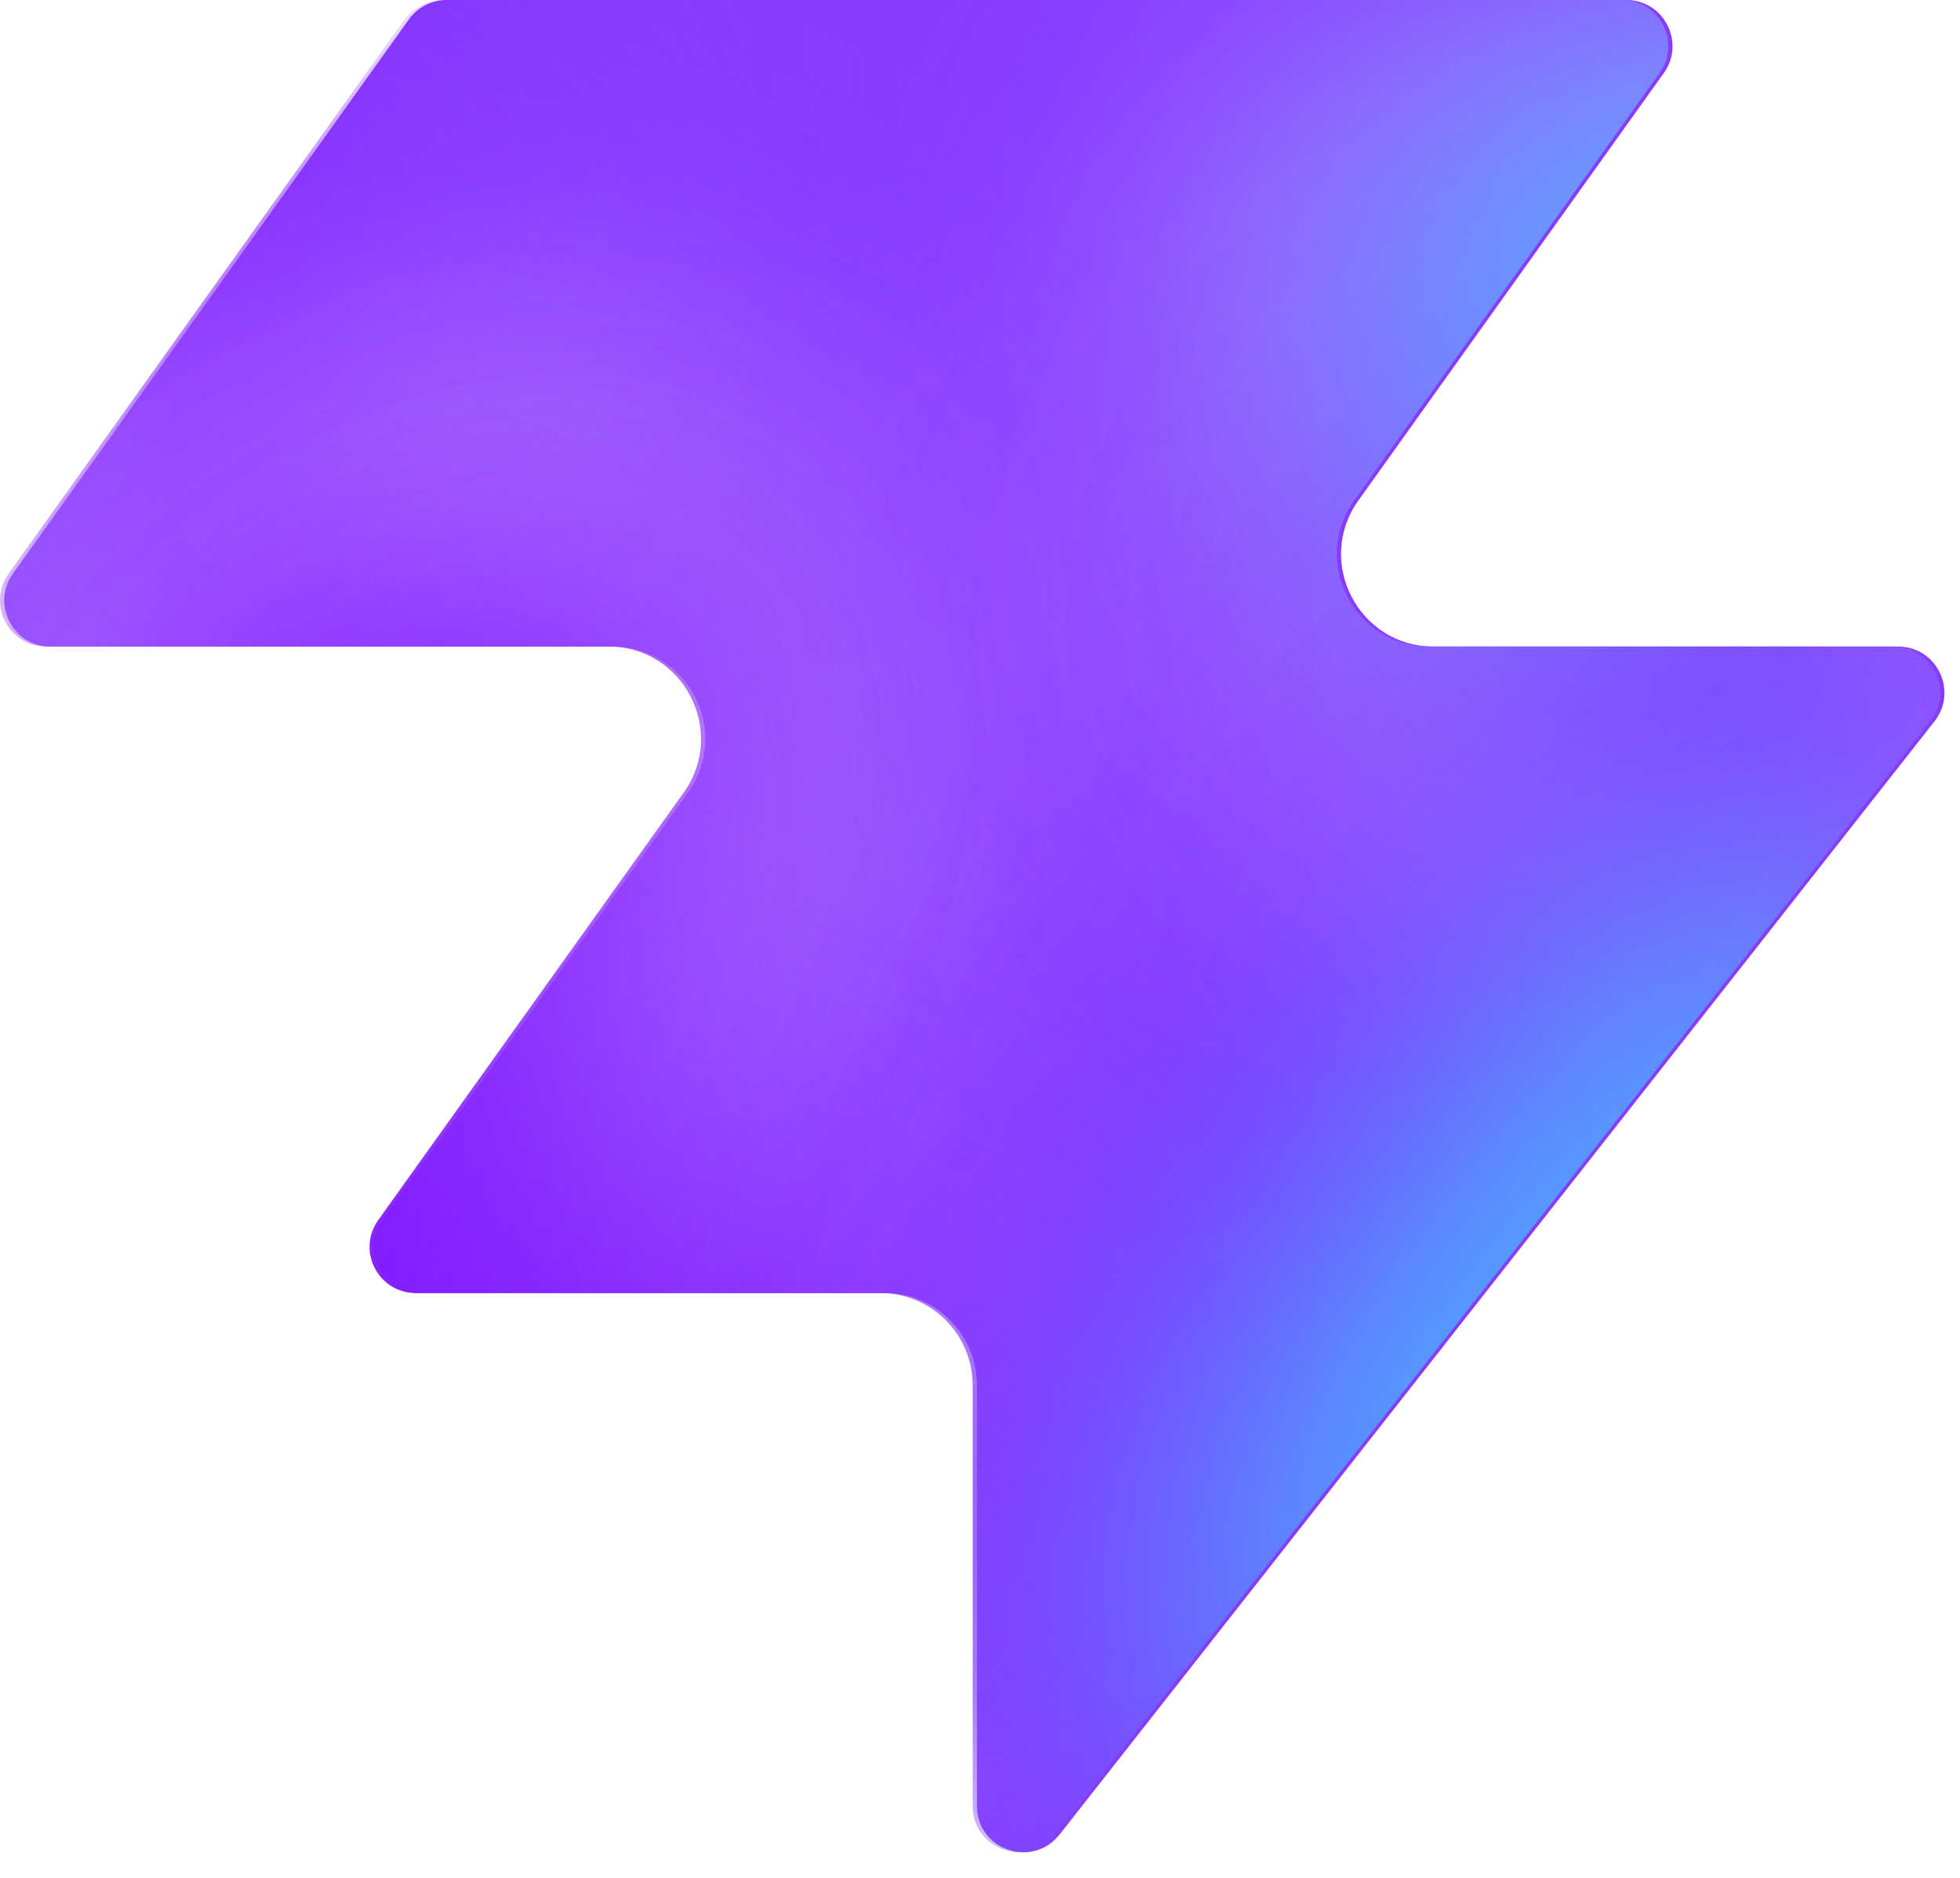
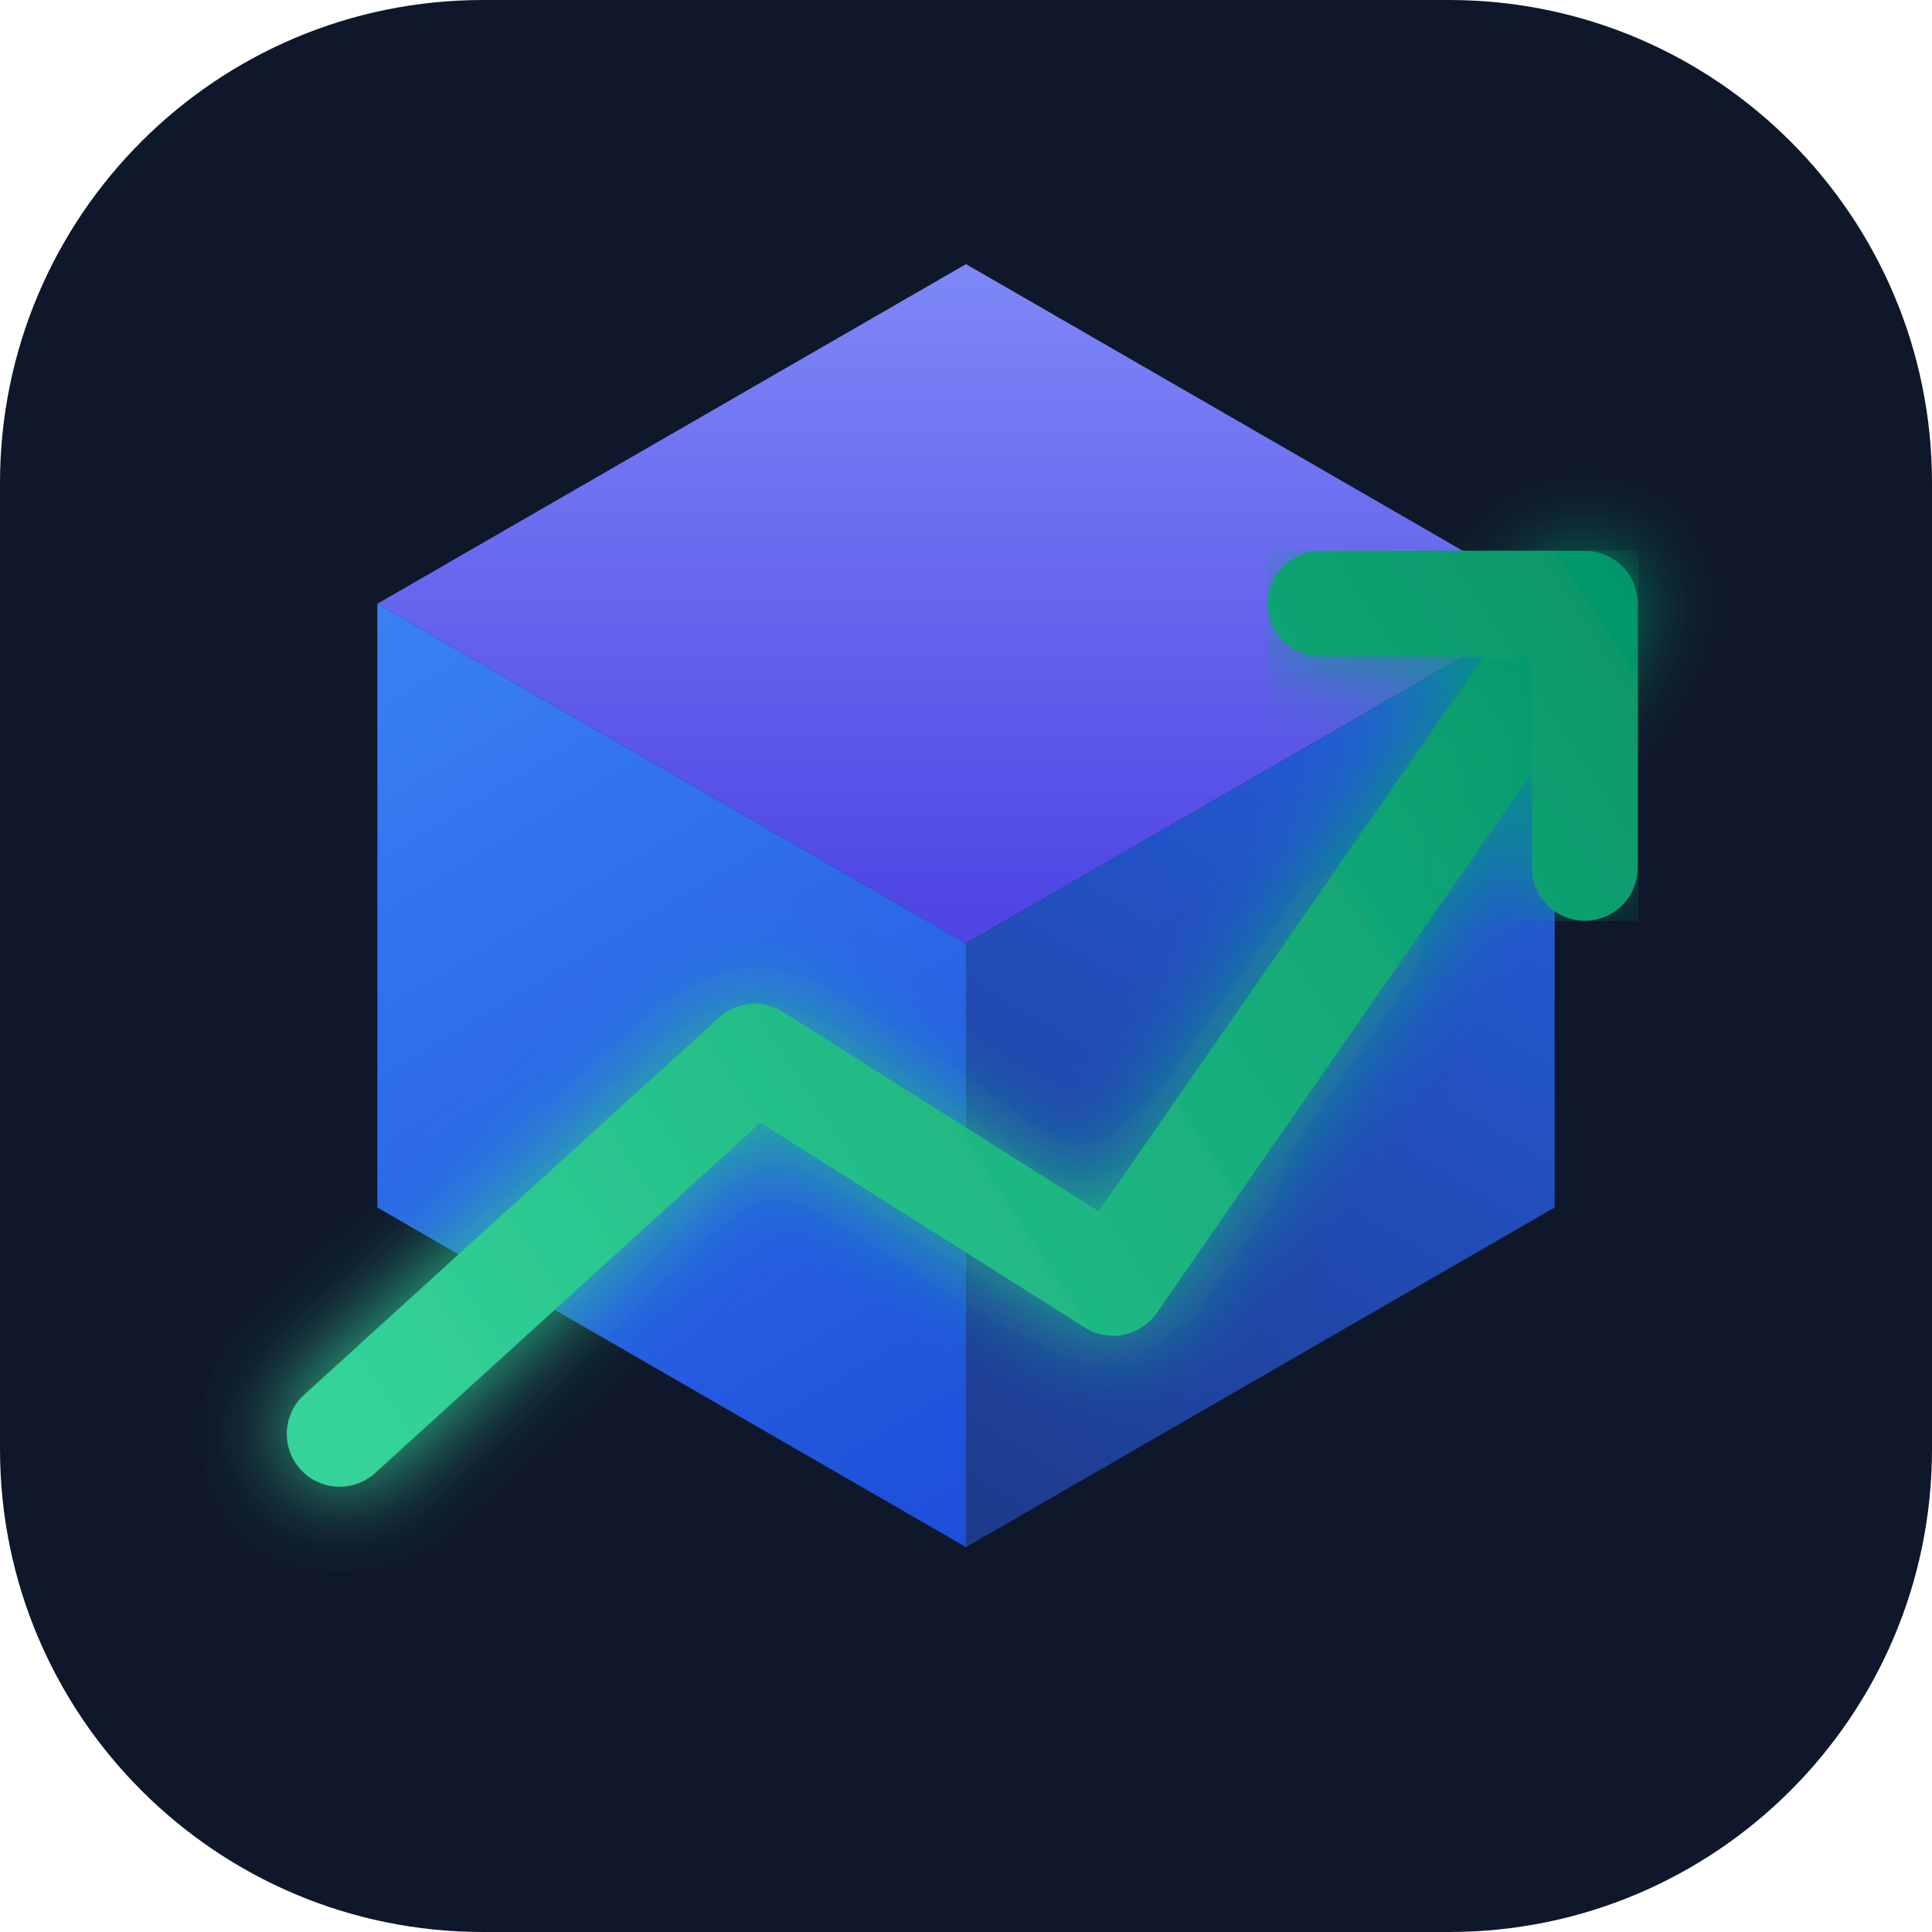
- <svg xmlns="http://www.w3.org/2000/svg" width="48" height="46" fill="none" viewBox="0 0 48 46">
-   <path fill="#863bff" d="M25.946 44.938c-.664.845-2.021.375-2.021-.698V33.937a2.26 2.26 0 0 0-2.262-2.262H10.287c-.92 0-1.456-1.04-.92-1.788l7.48-10.471c1.07-1.497 0-3.578-1.842-3.578H1.237c-.92 0-1.456-1.04-.92-1.788L10.013.474c.214-.297.556-.474.92-.474h28.894c.92 0 1.456 1.04.92 1.788l-7.48 10.471c-1.07 1.498 0 3.579 1.842 3.579h11.377c.943 0 1.473 1.088.89 1.83L25.947 44.94z" style="fill:#863bff;fill:color(display-p3 .525 .23 1);fill-opacity:1" />
-   <mask id="a" width="48" height="46" x="0" y="0" maskUnits="userSpaceOnUse" style="mask-type:alpha">
-     <path fill="#000" d="M25.842 44.938c-.664.844-2.021.375-2.021-.698V33.937a2.26 2.26 0 0 0-2.262-2.262H10.183c-.92 0-1.456-1.04-.92-1.788l7.48-10.471c1.07-1.498 0-3.579-1.842-3.579H1.133c-.92 0-1.456-1.04-.92-1.787L9.91.473c.214-.297.556-.474.92-.474h28.894c.92 0 1.456 1.04.92 1.788l-7.48 10.471c-1.07 1.498 0 3.578 1.842 3.578h11.377c.943 0 1.473 1.088.89 1.832L25.843 44.94z" style="fill:#000;fill-opacity:1" />
-   </mask>
-   <g mask="url(#a)">
-     <g filter="url(#b)">
-       <ellipse cx="5.508" cy="14.704" fill="#ede6ff" rx="5.508" ry="14.704" style="fill:#ede6ff;fill:color(display-p3 .927 .903 1);fill-opacity:1" transform="matrix(.00324 1 1 -.00324 -4.47 31.516)" />
-     </g>
-     <g filter="url(#c)">
-       <ellipse cx="10.399" cy="29.851" fill="#ede6ff" rx="10.399" ry="29.851" style="fill:#ede6ff;fill:color(display-p3 .927 .903 1);fill-opacity:1" transform="matrix(.00324 1 1 -.00324 -39.328 7.883)" />
-     </g>
-     <g filter="url(#d)">
-       <ellipse cx="5.508" cy="30.487" fill="#7e14ff" rx="5.508" ry="30.487" style="fill:#7e14ff;fill:color(display-p3 .492 .077 1);fill-opacity:1" transform="rotate(89.814 -25.913 -14.639)scale(1 -1)" />
-     </g>
-     <g filter="url(#e)">
-       <ellipse cx="5.508" cy="30.599" fill="#7e14ff" rx="5.508" ry="30.599" style="fill:#7e14ff;fill:color(display-p3 .492 .077 1);fill-opacity:1" transform="rotate(89.814 -32.644 -3.334)scale(1 -1)" />
-     </g>
-     <g filter="url(#f)">
-       <ellipse cx="5.508" cy="30.599" fill="#7e14ff" rx="5.508" ry="30.599" style="fill:#7e14ff;fill:color(display-p3 .492 .077 1);fill-opacity:1" transform="matrix(.00324 1 1 -.00324 -34.34 30.47)" />
-     </g>
-     <g filter="url(#g)">
-       <ellipse cx="14.072" cy="22.078" fill="#ede6ff" rx="14.072" ry="22.078" style="fill:#ede6ff;fill:color(display-p3 .927 .903 1);fill-opacity:1" transform="rotate(93.35 24.506 48.493)scale(-1 1)" />
-     </g>
-     <g filter="url(#h)">
-       <ellipse cx="3.47" cy="21.501" fill="#7e14ff" rx="3.47" ry="21.501" style="fill:#7e14ff;fill:color(display-p3 .492 .077 1);fill-opacity:1" transform="rotate(89.009 28.708 47.59)scale(-1 1)" />
-     </g>
-     <g filter="url(#i)">
-       <ellipse cx="3.47" cy="21.501" fill="#7e14ff" rx="3.47" ry="21.501" style="fill:#7e14ff;fill:color(display-p3 .492 .077 1);fill-opacity:1" transform="rotate(89.009 28.708 47.59)scale(-1 1)" />
-     </g>
-     <g filter="url(#j)">
-       <ellipse cx=".387" cy="8.972" fill="#7e14ff" rx="4.407" ry="29.108" style="fill:#7e14ff;fill:color(display-p3 .492 .077 1);fill-opacity:1" transform="rotate(39.51 .387 8.972)" />
-     </g>
-     <g filter="url(#k)">
-       <ellipse cx="47.523" cy="-6.092" fill="#7e14ff" rx="4.407" ry="29.108" style="fill:#7e14ff;fill:color(display-p3 .492 .077 1);fill-opacity:1" transform="rotate(37.892 47.523 -6.092)" />
-     </g>
-     <g filter="url(#l)">
-       <ellipse cx="41.412" cy="6.333" fill="#47bfff" rx="5.971" ry="9.665" style="fill:#47bfff;fill:color(display-p3 .28 .748 1);fill-opacity:1" transform="rotate(37.892 41.412 6.333)" />
-     </g>
-     <g filter="url(#m)">
-       <ellipse cx="-1.879" cy="38.332" fill="#7e14ff" rx="4.407" ry="29.108" style="fill:#7e14ff;fill:color(display-p3 .492 .077 1);fill-opacity:1" transform="rotate(37.892 -1.88 38.332)" />
-     </g>
-     <g filter="url(#n)">
-       <ellipse cx="-1.879" cy="38.332" fill="#7e14ff" rx="4.407" ry="29.108" style="fill:#7e14ff;fill:color(display-p3 .492 .077 1);fill-opacity:1" transform="rotate(37.892 -1.88 38.332)" />
-     </g>
-     <g filter="url(#o)">
-       <ellipse cx="35.651" cy="29.907" fill="#7e14ff" rx="4.407" ry="29.108" style="fill:#7e14ff;fill:color(display-p3 .492 .077 1);fill-opacity:1" transform="rotate(37.892 35.651 29.907)" />
-     </g>
-     <g filter="url(#p)">
-       <ellipse cx="38.418" cy="32.4" fill="#47bfff" rx="5.971" ry="15.297" style="fill:#47bfff;fill:color(display-p3 .28 .748 1);fill-opacity:1" transform="rotate(37.892 38.418 32.4)" />
-     </g>
-   </g>
+ <svg xmlns="http://www.w3.org/2000/svg" viewBox="0 0 512 512" fill="none">
  <defs>
-     <filter id="b" width="60.045" height="41.654" x="-19.77" y="16.149" color-interpolation-filters="sRGB" filterUnits="userSpaceOnUse">
-       <feFlood flood-opacity="0" result="BackgroundImageFix" />
-       <feBlend in="SourceGraphic" in2="BackgroundImageFix" result="shape" />
-       <feGaussianBlur result="effect1_foregroundBlur_2002_17158" stdDeviation="7.659" />
-     </filter>
-     <filter id="c" width="90.34" height="51.437" x="-54.613" y="-7.533" color-interpolation-filters="sRGB" filterUnits="userSpaceOnUse">
-       <feFlood flood-opacity="0" result="BackgroundImageFix" />
-       <feBlend in="SourceGraphic" in2="BackgroundImageFix" result="shape" />
-       <feGaussianBlur result="effect1_foregroundBlur_2002_17158" stdDeviation="7.659" />
-     </filter>
-     <filter id="d" width="79.355" height="29.4" x="-49.64" y="2.03" color-interpolation-filters="sRGB" filterUnits="userSpaceOnUse">
-       <feFlood flood-opacity="0" result="BackgroundImageFix" />
-       <feBlend in="SourceGraphic" in2="BackgroundImageFix" result="shape" />
-       <feGaussianBlur result="effect1_foregroundBlur_2002_17158" stdDeviation="4.596" />
-     </filter>
-     <filter id="e" width="79.579" height="29.4" x="-45.045" y="20.029" color-interpolation-filters="sRGB" filterUnits="userSpaceOnUse">
-       <feFlood flood-opacity="0" result="BackgroundImageFix" />
-       <feBlend in="SourceGraphic" in2="BackgroundImageFix" result="shape" />
-       <feGaussianBlur result="effect1_foregroundBlur_2002_17158" stdDeviation="4.596" />
-     </filter>
-     <filter id="f" width="79.579" height="29.4" x="-43.513" y="21.178" color-interpolation-filters="sRGB" filterUnits="userSpaceOnUse">
-       <feFlood flood-opacity="0" result="BackgroundImageFix" />
-       <feBlend in="SourceGraphic" in2="BackgroundImageFix" result="shape" />
-       <feGaussianBlur result="effect1_foregroundBlur_2002_17158" stdDeviation="4.596" />
-     </filter>
-     <filter id="g" width="74.749" height="58.852" x="15.756" y="-17.901" color-interpolation-filters="sRGB" filterUnits="userSpaceOnUse">
-       <feFlood flood-opacity="0" result="BackgroundImageFix" />
-       <feBlend in="SourceGraphic" in2="BackgroundImageFix" result="shape" />
-       <feGaussianBlur result="effect1_foregroundBlur_2002_17158" stdDeviation="7.659" />
-     </filter>
-     <filter id="h" width="61.377" height="25.362" x="23.548" y="2.284" color-interpolation-filters="sRGB" filterUnits="userSpaceOnUse">
-       <feFlood flood-opacity="0" result="BackgroundImageFix" />
-       <feBlend in="SourceGraphic" in2="BackgroundImageFix" result="shape" />
-       <feGaussianBlur result="effect1_foregroundBlur_2002_17158" stdDeviation="4.596" />
-     </filter>
-     <filter id="i" width="61.377" height="25.362" x="23.548" y="2.284" color-interpolation-filters="sRGB" filterUnits="userSpaceOnUse">
-       <feFlood flood-opacity="0" result="BackgroundImageFix" />
-       <feBlend in="SourceGraphic" in2="BackgroundImageFix" result="shape" />
-       <feGaussianBlur result="effect1_foregroundBlur_2002_17158" stdDeviation="4.596" />
-     </filter>
-     <filter id="j" width="56.045" height="63.649" x="-27.636" y="-22.853" color-interpolation-filters="sRGB" filterUnits="userSpaceOnUse">
-       <feFlood flood-opacity="0" result="BackgroundImageFix" />
-       <feBlend in="SourceGraphic" in2="BackgroundImageFix" result="shape" />
-       <feGaussianBlur result="effect1_foregroundBlur_2002_17158" stdDeviation="4.596" />
-     </filter>
-     <filter id="k" width="54.814" height="64.646" x="20.116" y="-38.415" color-interpolation-filters="sRGB" filterUnits="userSpaceOnUse">
-       <feFlood flood-opacity="0" result="BackgroundImageFix" />
-       <feBlend in="SourceGraphic" in2="BackgroundImageFix" result="shape" />
-       <feGaussianBlur result="effect1_foregroundBlur_2002_17158" stdDeviation="4.596" />
-     </filter>
-     <filter id="l" width="33.541" height="35.313" x="24.641" y="-11.323" color-interpolation-filters="sRGB" filterUnits="userSpaceOnUse">
-       <feFlood flood-opacity="0" result="BackgroundImageFix" />
-       <feBlend in="SourceGraphic" in2="BackgroundImageFix" result="shape" />
-       <feGaussianBlur result="effect1_foregroundBlur_2002_17158" stdDeviation="4.596" />
-     </filter>
-     <filter id="m" width="54.814" height="64.646" x="-29.286" y="6.009" color-interpolation-filters="sRGB" filterUnits="userSpaceOnUse">
-       <feFlood flood-opacity="0" result="BackgroundImageFix" />
-       <feBlend in="SourceGraphic" in2="BackgroundImageFix" result="shape" />
-       <feGaussianBlur result="effect1_foregroundBlur_2002_17158" stdDeviation="4.596" />
-     </filter>
-     <filter id="n" width="54.814" height="64.646" x="-29.286" y="6.009" color-interpolation-filters="sRGB" filterUnits="userSpaceOnUse">
-       <feFlood flood-opacity="0" result="BackgroundImageFix" />
-       <feBlend in="SourceGraphic" in2="BackgroundImageFix" result="shape" />
-       <feGaussianBlur result="effect1_foregroundBlur_2002_17158" stdDeviation="4.596" />
-     </filter>
-     <filter id="o" width="54.814" height="64.646" x="8.244" y="-2.416" color-interpolation-filters="sRGB" filterUnits="userSpaceOnUse">
-       <feFlood flood-opacity="0" result="BackgroundImageFix" />
-       <feBlend in="SourceGraphic" in2="BackgroundImageFix" result="shape" />
-       <feGaussianBlur result="effect1_foregroundBlur_2002_17158" stdDeviation="4.596" />
-     </filter>
-     <filter id="p" width="39.409" height="43.623" x="18.713" y="10.588" color-interpolation-filters="sRGB" filterUnits="userSpaceOnUse">
-       <feFlood flood-opacity="0" result="BackgroundImageFix" />
-       <feBlend in="SourceGraphic" in2="BackgroundImageFix" result="shape" />
-       <feGaussianBlur result="effect1_foregroundBlur_2002_17158" stdDeviation="4.596" />
+     <linearGradient id="topGrad" x1="256" y1="70" x2="256" y2="250" gradientUnits="userSpaceOnUse">
+       <stop offset="0%" stop-color="#818cf8" />
+       <stop offset="100%" stop-color="#4f46e5" />
+     </linearGradient>
+     <linearGradient id="leftGrad" x1="100" y1="160" x2="256" y2="420" gradientUnits="userSpaceOnUse">
+       <stop offset="0%" stop-color="#3b82f6" />
+       <stop offset="100%" stop-color="#1d4ed8" />
+     </linearGradient>
+     <linearGradient id="rightGrad" x1="412" y1="160" x2="256" y2="420" gradientUnits="userSpaceOnUse">
+       <stop offset="0%" stop-color="#2563eb" />
+       <stop offset="100%" stop-color="#1e3a8a" />
+     </linearGradient>
+     <linearGradient id="arrowGrad" x1="90" y1="370" x2="430" y2="150" gradientUnits="userSpaceOnUse">
+       <stop offset="0%" stop-color="#34d399" />
+       <stop offset="100%" stop-color="#059669" />
+     </linearGradient>
+     <filter id="glow" x="-20%" y="-20%" width="140%" height="140%">
+       <feGaussianBlur stdDeviation="12" result="blur" />
+       <feComposite in="SourceGraphic" in2="blur" operator="over" />
    </filter>
  </defs>
+   <rect width="512" height="512" rx="128" fill="#0f172a" />
+   <g transform="translate(0, -10)">
+     <path d="M256 80 L412 170 L256 260 L100 170 Z" fill="url(#topGrad)" />
+     <path d="M100 170 L256 260 L256 420 L100 330 Z" fill="url(#leftGrad)" />
+     <path d="M412 170 L256 260 L256 420 L412 330 Z" fill="url(#rightGrad)" />
+   </g>
+   <path d="M90 380 L200 280 L295 340 L420 160" stroke="url(#arrowGrad)" stroke-width="28" stroke-linecap="round" stroke-linejoin="round" filter="url(#glow)" />
+   <path d="M350 160 H420 V230" stroke="url(#arrowGrad)" stroke-width="28" stroke-linecap="round" stroke-linejoin="round" filter="url(#glow)" />
</svg>
